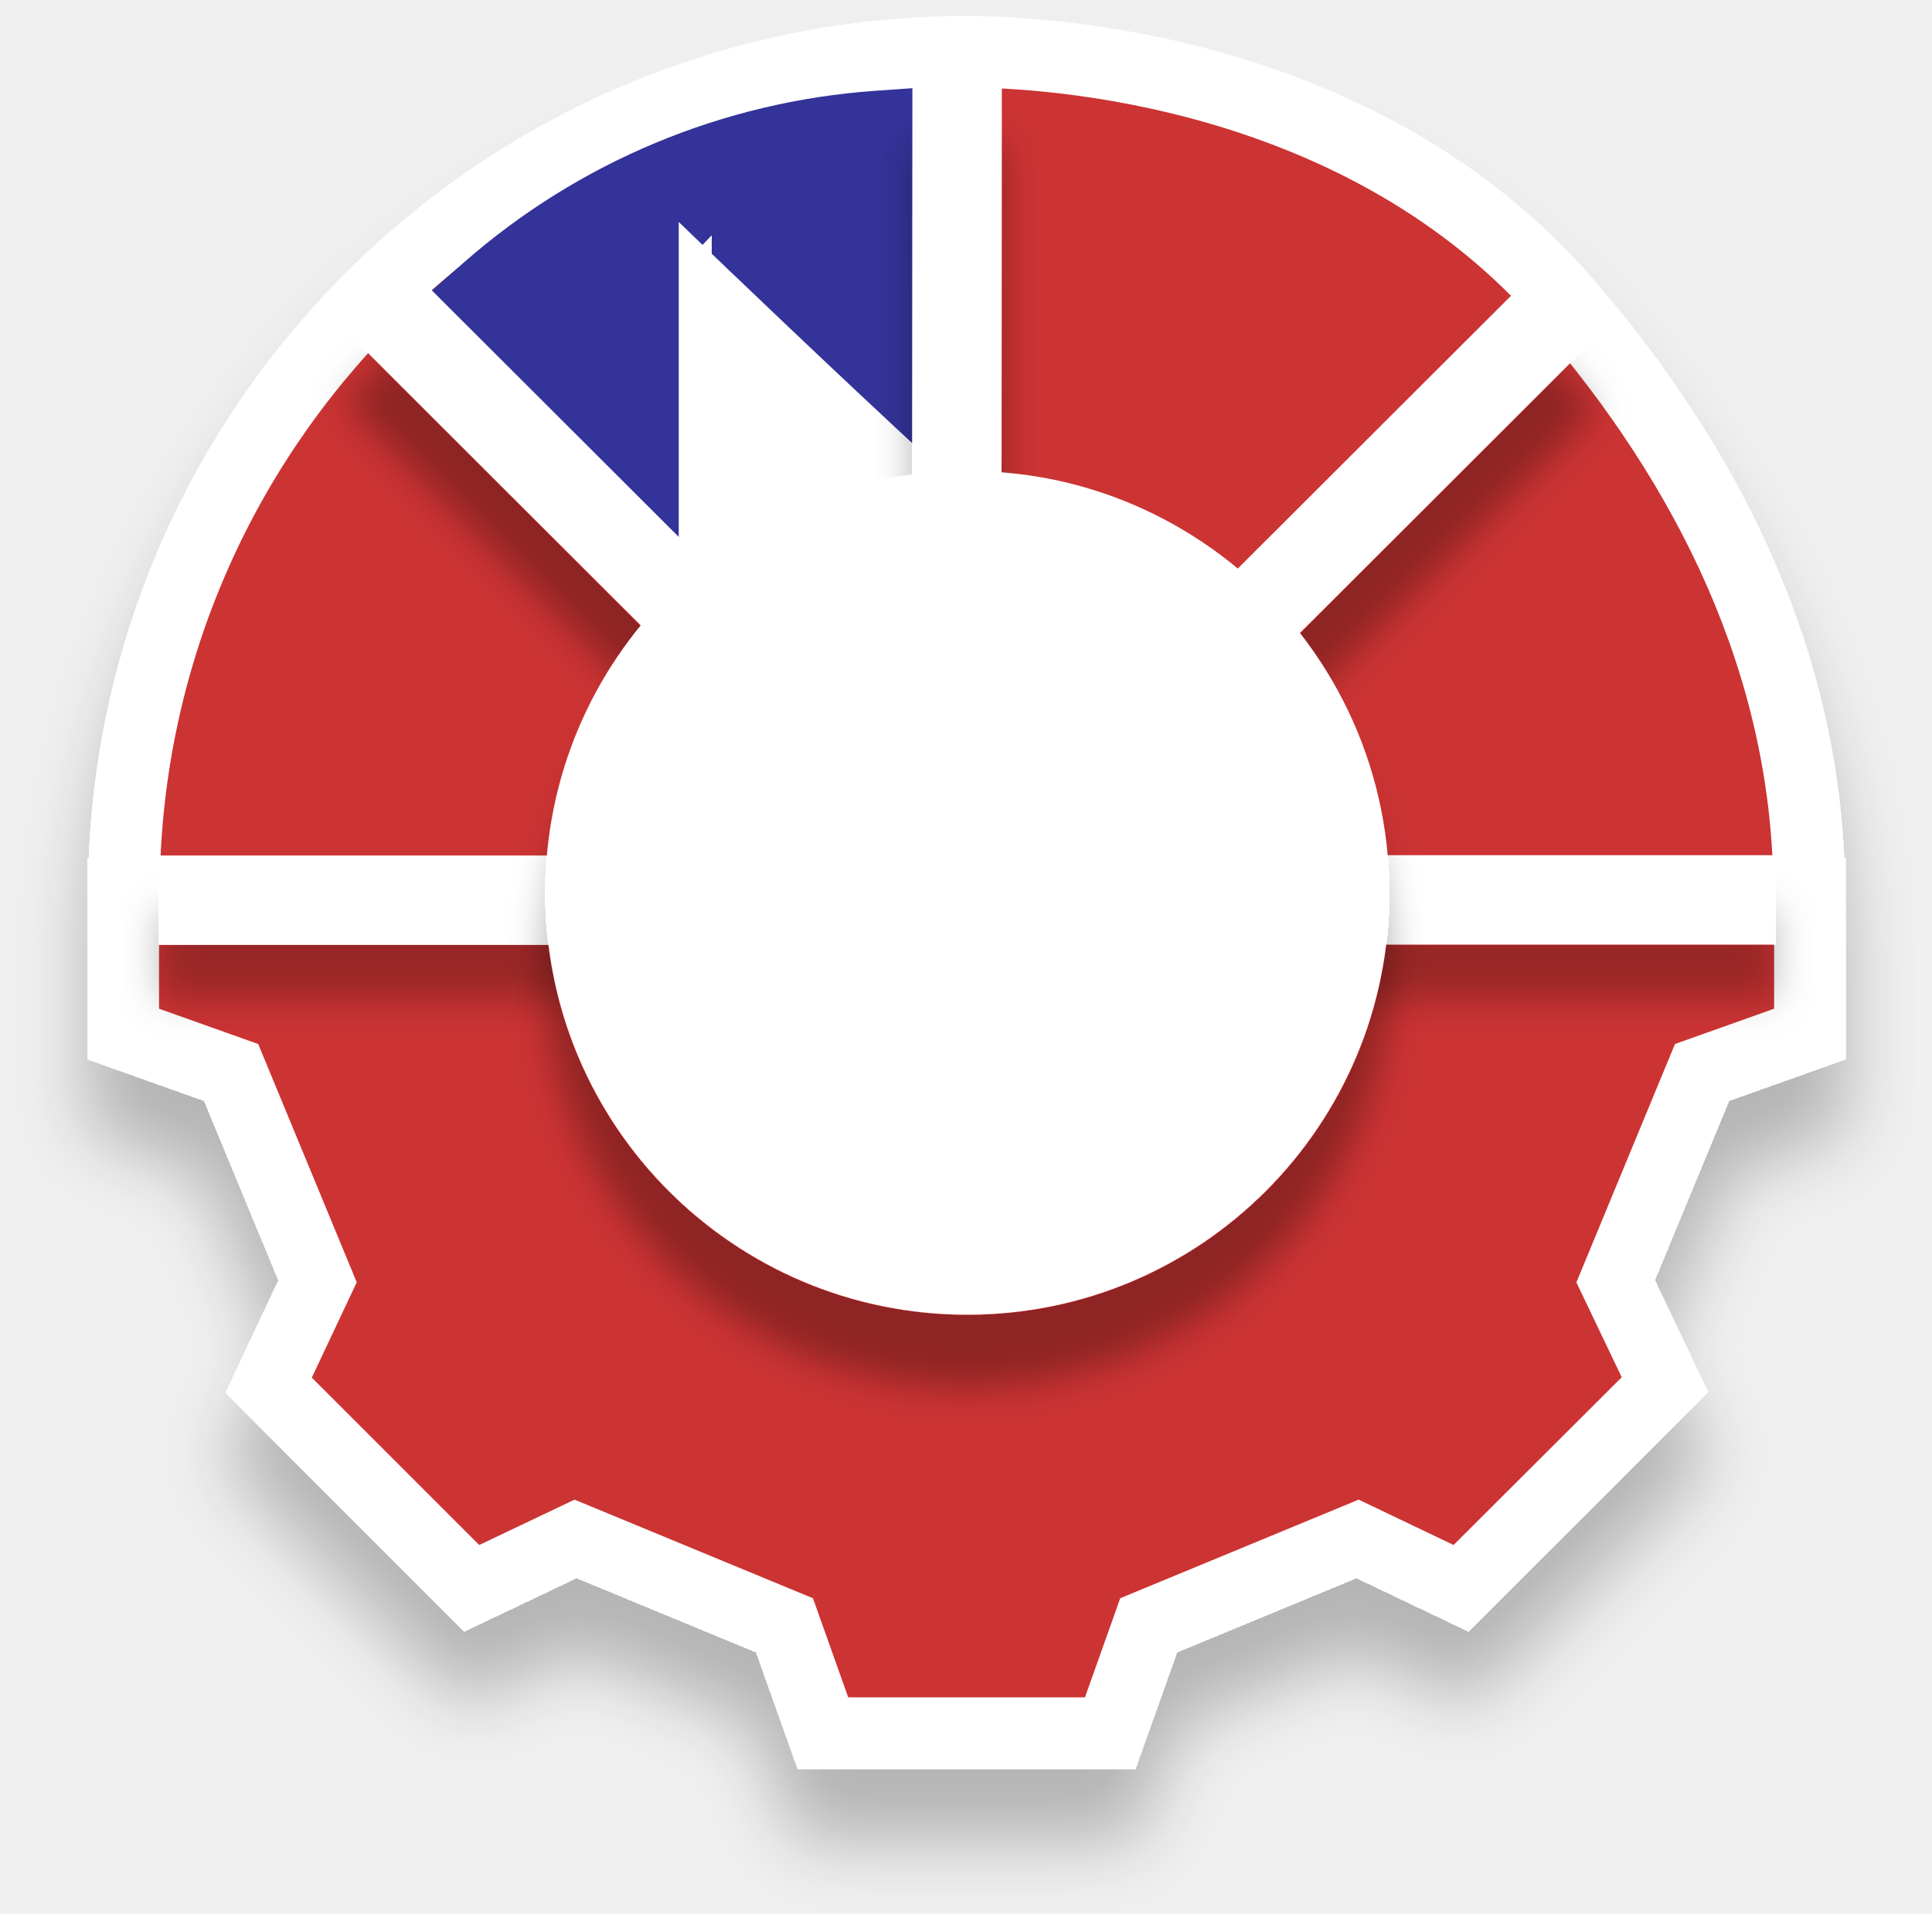
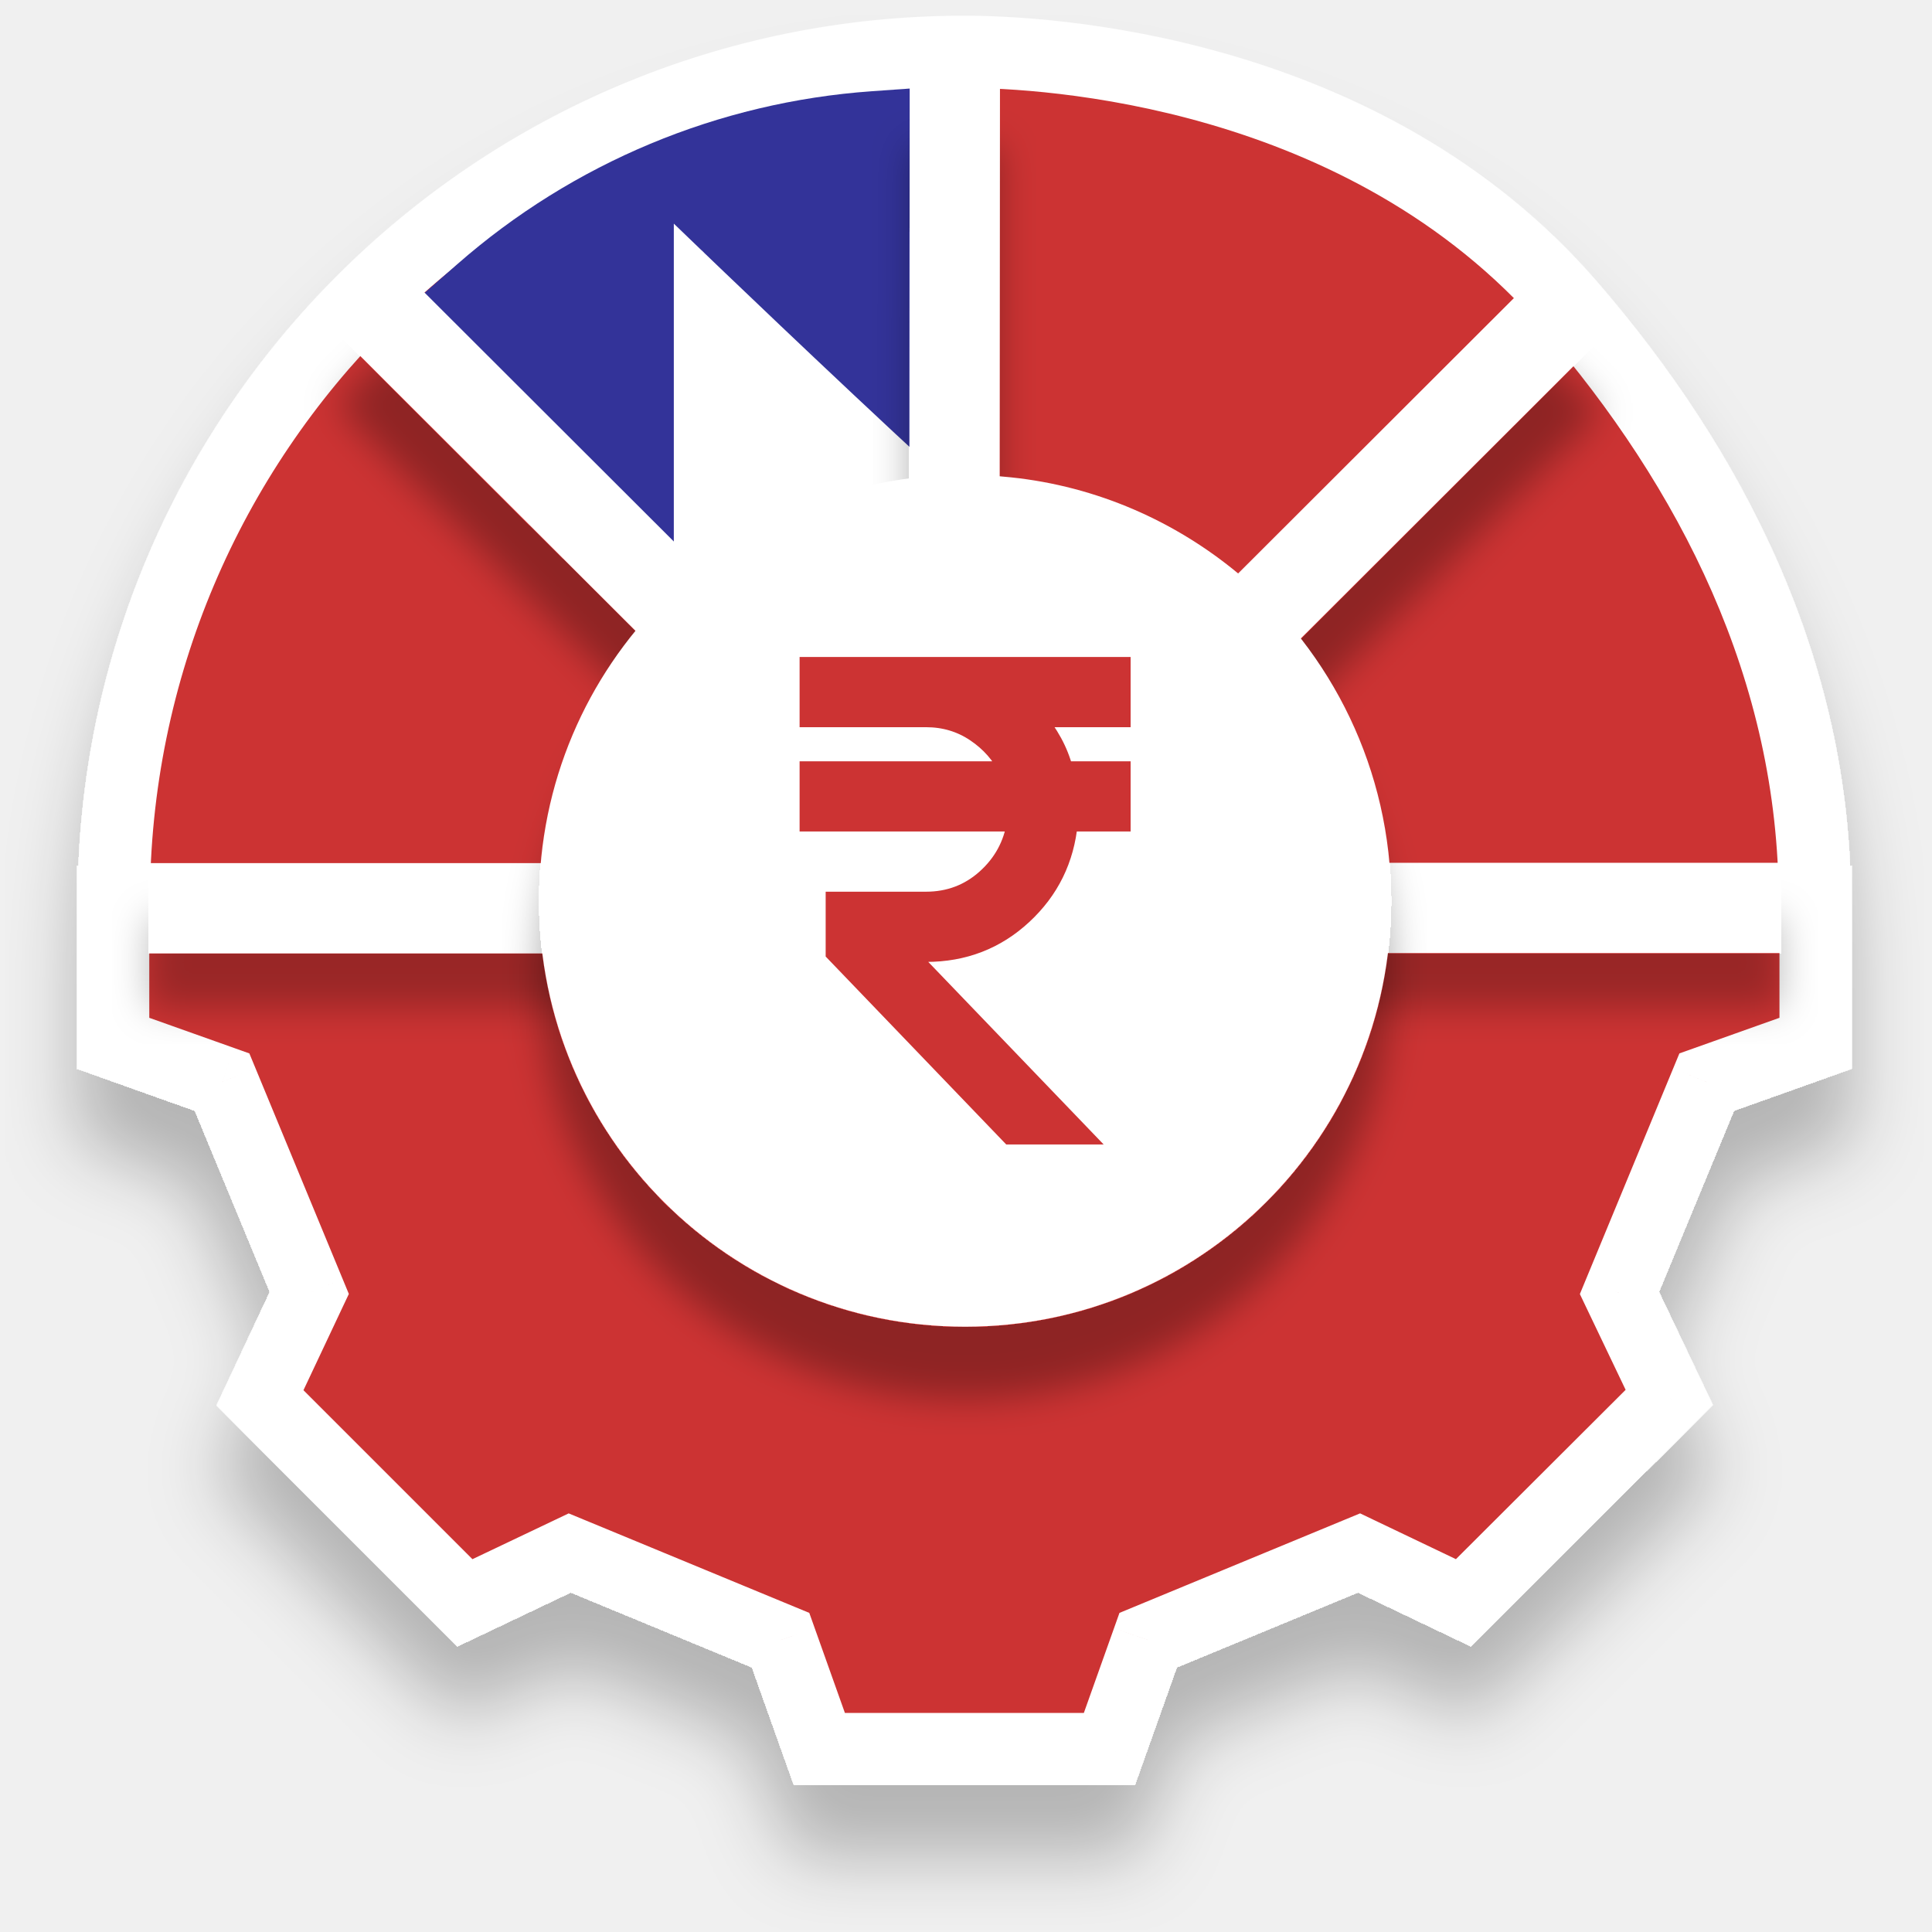
- <svg xmlns="http://www.w3.org/2000/svg" width="108" height="107" viewBox="0 0 108 107" fill="none">
-   <g filter="url(#filter0_d_2351_10769)">
-     <path fill-rule="evenodd" clip-rule="evenodd" d="M74.776 49.982C74.775 43.592 71.886 37.892 67.336 34.084C64.268 31.502 60.459 29.814 56.241 29.38C55.525 29.303 54.784 29.252 54.017 29.252C42.565 29.252 33.285 38.531 33.284 49.982H33.3C33.3 61.435 42.58 70.716 54.033 70.716C65.486 70.716 74.766 61.435 74.766 49.982H74.776ZM6.926 49.982C6.928 23.984 28.018 2.895 54.042 2.895C58.396 2.895 76.201 3.795 87.558 16.93C95.373 25.968 101.132 37.099 101.133 49.982H101.175V57.805L95.141 59.953L90.309 71.636L93.07 77.414L81.668 88.79L75.891 86.029L64.208 90.861L62.06 96.894H46.005L43.858 90.861L32.175 86.029L26.372 88.79L15.021 77.439L17.756 71.636L12.924 59.953L6.891 57.805V49.982H6.926Z" fill="#CC3333" />
-     <path d="M74.776 49.982V51.982H76.776L76.776 49.982L74.776 49.982ZM67.336 34.084L66.048 35.614L66.052 35.617L67.336 34.084ZM56.241 29.38L56.028 31.368L56.036 31.369L56.241 29.38ZM33.284 49.982L31.284 49.982L31.284 51.982H33.284V49.982ZM33.3 49.982H35.3V47.982H33.3V49.982ZM74.766 49.982V47.982H72.766V49.982H74.766ZM6.926 49.982V51.982H8.926L8.926 49.983L6.926 49.982ZM87.558 16.93L86.045 18.238L87.558 16.93ZM101.133 49.982L99.133 49.983L99.133 51.982H101.133V49.982ZM101.175 49.982H103.175V47.982H101.175V49.982ZM101.175 57.805L101.845 59.69L103.175 59.216V57.805H101.175ZM95.141 59.953L94.471 58.069L93.633 58.367L93.293 59.188L95.141 59.953ZM90.309 71.636L88.461 70.872L88.121 71.695L88.505 72.498L90.309 71.636ZM93.07 77.414L94.483 78.829L95.486 77.829L94.875 76.551L93.07 77.414ZM81.668 88.79L80.806 90.594L82.081 91.204L83.081 90.206L81.668 88.79ZM75.891 86.029L76.753 84.224L75.95 83.84L75.126 84.181L75.891 86.029ZM64.208 90.861L63.443 89.013L62.622 89.352L62.324 90.19L64.208 90.861ZM62.06 96.894V98.894H63.471L63.944 97.565L62.06 96.894ZM46.005 96.894L44.121 97.565L44.594 98.894H46.005V96.894ZM43.858 90.861L45.742 90.19L45.444 89.352L44.622 89.013L43.858 90.861ZM32.175 86.029L32.939 84.181L32.118 83.841L31.316 84.223L32.175 86.029ZM26.372 88.79L24.957 90.204L25.956 91.203L27.231 90.596L26.372 88.79ZM15.021 77.439L13.212 76.586L12.612 77.859L13.607 78.853L15.021 77.439ZM17.756 71.636L19.565 72.489L19.942 71.689L19.604 70.872L17.756 71.636ZM12.924 59.953L14.773 59.188L14.433 58.367L13.595 58.069L12.924 59.953ZM6.891 57.805H4.891V59.216L6.22 59.69L6.891 57.805ZM6.891 49.982V47.982H4.891V49.982H6.891ZM76.776 49.982C76.775 42.974 73.603 36.721 68.62 32.55L66.052 35.617C70.169 39.063 72.775 44.211 72.776 49.983L76.776 49.982ZM68.624 32.554C65.258 29.721 61.074 27.867 56.446 27.39L56.036 31.369C59.844 31.762 63.279 33.283 66.048 35.614L68.624 32.554ZM56.454 27.391C55.687 27.309 54.872 27.252 54.017 27.252V31.252C54.695 31.252 55.363 31.297 56.028 31.368L56.454 27.391ZM54.017 27.252C41.46 27.252 31.285 37.426 31.284 49.982L35.284 49.983C35.285 39.635 43.669 31.252 54.017 31.252V27.252ZM33.284 51.982H33.3V47.982H33.284V51.982ZM31.3 49.982C31.3 62.54 41.475 72.716 54.033 72.716V68.716C43.684 68.716 35.3 60.331 35.3 49.982H31.3ZM54.033 72.716C66.591 72.716 76.766 62.54 76.766 49.982H72.766C72.766 60.331 64.381 68.716 54.033 68.716V72.716ZM74.766 51.982H74.776V47.982H74.766V51.982ZM8.926 49.983C8.928 25.09 29.122 4.895 54.042 4.895V0.895C26.914 0.895 4.928 22.879 4.926 49.982L8.926 49.983ZM54.042 4.895C58.309 4.895 75.302 5.813 86.045 18.238L89.071 15.621C77.1 1.777 58.483 0.895 54.042 0.895V4.895ZM86.045 18.238C93.658 27.042 99.132 37.727 99.133 49.983L103.133 49.982C103.132 36.471 97.088 24.893 89.071 15.621L86.045 18.238ZM101.133 51.982H101.175V47.982H101.133V51.982ZM99.175 49.982V57.805H103.175V49.982H99.175ZM100.504 55.921L94.471 58.069L95.812 61.837L101.845 59.69L100.504 55.921ZM93.293 59.188L88.461 70.872L92.158 72.4L96.989 60.717L93.293 59.188ZM88.505 72.498L91.266 78.276L94.875 76.551L92.114 70.774L88.505 72.498ZM91.658 75.998L80.256 87.374L83.081 90.206L94.483 78.829L91.658 75.998ZM82.531 86.986L76.753 84.224L75.028 87.834L80.806 90.594L82.531 86.986ZM75.126 84.181L63.443 89.013L64.972 92.709L76.655 87.877L75.126 84.181ZM62.324 90.19L60.176 96.223L63.944 97.565L66.092 91.531L62.324 90.19ZM62.06 94.894H46.005V98.894H62.06V94.894ZM47.89 96.223L45.742 90.19L41.974 91.531L44.121 97.565L47.89 96.223ZM44.622 89.013L32.939 84.181L31.41 87.877L43.094 92.709L44.622 89.013ZM31.316 84.223L25.512 86.984L27.231 90.596L33.034 87.835L31.316 84.223ZM27.786 87.376L16.435 76.025L13.607 78.853L24.957 90.204L27.786 87.376ZM16.83 78.292L19.565 72.489L15.947 70.783L13.212 76.586L16.83 78.292ZM19.604 70.872L14.773 59.188L11.076 60.717L15.908 72.4L19.604 70.872ZM13.595 58.069L7.562 55.921L6.22 59.69L12.254 61.837L13.595 58.069ZM8.891 57.805V49.982H4.891V57.805H8.891ZM6.891 51.982H6.926V47.982H6.891V51.982Z" fill="white" />
+ <svg xmlns="http://www.w3.org/2000/svg" width="107" height="107" viewBox="0 0 107 107" fill="none">
+   <g filter="url(#filter0_d_2351_11537)">
+     <path fill-rule="evenodd" clip-rule="evenodd" d="M74.153 49.957C74.152 43.567 71.263 37.867 66.713 34.058C63.646 31.476 59.836 29.789 55.618 29.354C54.902 29.278 54.161 29.227 53.394 29.227C41.942 29.227 32.662 38.505 32.661 49.957H32.677C32.677 61.41 41.957 70.69 53.41 70.69C64.863 70.69 74.143 61.41 74.143 49.957H74.153ZM6.303 49.957C6.305 23.959 27.395 2.869 53.42 2.869C57.773 2.869 75.578 3.77 86.935 16.904C94.75 25.942 100.509 37.074 100.51 49.957H100.552V57.78L94.519 59.927L89.687 71.611L92.448 77.388L81.046 88.765L75.268 86.004L63.585 90.835L61.437 96.869H45.383L43.235 90.835L31.552 86.004L25.749 88.765L14.398 77.414L17.133 71.611L12.302 59.927L6.268 57.78V49.957H6.303Z" fill="#CC3333" />
+     <path d="M74.153 49.957V51.957H76.153L76.153 49.957L74.153 49.957ZM66.713 34.058L65.425 35.589L65.43 35.592L66.713 34.058ZM55.618 29.354L55.405 31.343L55.413 31.344L55.618 29.354ZM32.661 49.957L30.661 49.957L30.661 51.957H32.661V49.957ZM32.677 49.957H34.677V47.957H32.677V49.957ZM74.143 49.957V47.957H72.143V49.957H74.143ZM6.303 49.957V51.957H8.303L8.303 49.957L6.303 49.957ZM86.935 16.904L85.422 18.212L86.935 16.904ZM100.51 49.957L98.51 49.957L98.51 51.957H100.51V49.957ZM100.552 49.957H102.552V47.957H100.552V49.957ZM100.552 57.78L101.222 59.664L102.552 59.191V57.78H100.552ZM94.519 59.927L93.848 58.043L93.01 58.341L92.67 59.163L94.519 59.927ZM89.687 71.611L87.838 70.846L87.498 71.669L87.882 72.473L89.687 71.611ZM92.448 77.388L93.86 78.804L94.863 77.804L94.252 76.526L92.448 77.388ZM81.046 88.765L80.183 90.569L81.458 91.178L82.458 90.18L81.046 88.765ZM75.268 86.004L76.13 84.199L75.327 83.815L74.504 84.155L75.268 86.004ZM63.585 90.835L62.821 88.987L61.999 89.327L61.701 90.165L63.585 90.835ZM61.437 96.869V98.869H62.849L63.322 97.539L61.437 96.869ZM45.383 96.869L43.498 97.539L43.972 98.869H45.383V96.869ZM43.235 90.835L45.119 90.165L44.821 89.327L43.999 88.987L43.235 90.835ZM31.552 86.004L32.316 84.155L31.495 83.816L30.693 84.198L31.552 86.004ZM25.749 88.765L24.335 90.179L25.333 91.177L26.608 90.571L25.749 88.765ZM14.398 77.414L12.589 76.561L11.989 77.833L12.984 78.828L14.398 77.414ZM17.133 71.611L18.942 72.463L19.32 71.663L18.982 70.846L17.133 71.611ZM12.302 59.927L14.15 59.163L13.81 58.341L12.972 58.043L12.302 59.927ZM6.268 57.78H4.268V59.191L5.598 59.664L6.268 57.78ZM6.268 49.957V47.957H4.268V49.957H6.268ZM76.153 49.957C76.152 42.948 72.98 36.696 67.997 32.525L65.43 35.592C69.546 39.038 72.152 44.185 72.153 49.957L76.153 49.957ZM68.001 32.528C64.635 29.695 60.451 27.842 55.823 27.365L55.413 31.344C59.222 31.736 62.656 33.258 65.425 35.589L68.001 32.528ZM55.831 27.366C55.064 27.284 54.249 27.227 53.394 27.227V31.227C54.073 31.227 54.741 31.272 55.405 31.343L55.831 27.366ZM53.394 27.227C40.837 27.227 30.663 37.401 30.661 49.957L34.661 49.957C34.662 39.61 43.046 31.227 53.394 31.227V27.227ZM32.661 51.957H32.677V47.957H32.661V51.957ZM30.677 49.957C30.677 62.515 40.852 72.69 53.41 72.69V68.69C43.062 68.69 34.677 60.306 34.677 49.957H30.677ZM53.41 72.69C65.968 72.69 76.143 62.515 76.143 49.957H72.143C72.143 60.306 63.759 68.69 53.41 68.69V72.69ZM74.143 51.957H74.153V47.957H74.143V51.957ZM8.303 49.957C8.305 25.064 28.499 4.869 53.42 4.869V0.869C26.292 0.869 4.305 22.853 4.303 49.957L8.303 49.957ZM53.42 4.869C57.686 4.869 74.679 5.788 85.422 18.212L88.448 15.596C76.477 1.752 57.86 0.869 53.42 0.869V4.869ZM85.422 18.212C93.035 27.017 98.51 37.701 98.51 49.957L102.51 49.957C102.509 36.446 96.465 24.868 88.448 15.596L85.422 18.212ZM100.51 51.957H100.552V47.957H100.51V51.957ZM98.552 49.957V57.78H102.552V49.957H98.552ZM99.881 55.896L93.848 58.043L95.189 61.812L101.222 59.664L99.881 55.896ZM92.67 59.163L87.838 70.846L91.535 72.375L96.367 60.692L92.67 59.163ZM87.882 72.473L90.643 78.251L94.252 76.526L91.491 70.748L87.882 72.473ZM91.035 75.972L79.633 87.349L82.458 90.18L93.86 78.804L91.035 75.972ZM81.908 86.96L76.13 84.199L74.406 87.808L80.183 90.569L81.908 86.96ZM74.504 84.155L62.821 88.987L64.349 92.683L76.032 87.852L74.504 84.155ZM61.701 90.165L59.553 96.198L63.322 97.539L65.469 91.506L61.701 90.165ZM61.437 94.869H45.383V98.869H61.437V94.869ZM47.267 96.198L45.119 90.165L41.351 91.506L43.498 97.539L47.267 96.198ZM43.999 88.987L32.316 84.155L30.788 87.852L42.471 92.683L43.999 88.987ZM30.693 84.198L24.89 86.959L26.608 90.571L32.411 87.81L30.693 84.198ZM27.163 87.35L15.812 76L12.984 78.828L24.335 90.179L27.163 87.35ZM16.207 78.266L18.942 72.463L15.324 70.758L12.589 76.561L16.207 78.266ZM18.982 70.846L14.15 59.163L10.454 60.692L15.285 72.375L18.982 70.846ZM12.972 58.043L6.939 55.896L5.598 59.664L11.631 61.812L12.972 58.043ZM8.268 57.78V49.957H4.268V57.78H8.268ZM6.268 51.957H6.303V47.957H6.268V51.957Z" fill="white" />
  </g>
-   <path d="M54.675 29.716V4.668L48.901 5.078C40.409 5.681 32.348 9.046 25.948 14.659L21.936 18.177L40.062 35.749L54.675 29.716Z" fill="#333399" />
-   <path d="M39.302 32.312L38.441 33.212V31.966V14.76V13.585L39.287 14.399L38.941 14.76C39.287 14.399 39.287 14.399 39.287 14.399L39.287 14.4L39.288 14.4L39.292 14.404L39.307 14.418L39.366 14.475L39.594 14.694C39.793 14.885 40.084 15.164 40.452 15.516C41.187 16.219 42.227 17.212 43.447 18.37C45.887 20.688 49.047 23.668 51.925 26.319L52.867 27.187H51.586C49.873 27.187 47.414 27.819 45.047 28.797C42.679 29.776 40.496 31.064 39.302 32.312Z" fill="white" stroke="white" />
-   <g filter="url(#filter1_d_2351_10769)">
-     <path d="M21.067 16.699L37.849 33.456" stroke="white" stroke-width="5" stroke-miterlimit="10" stroke-linejoin="bevel" />
+   <path d="M54.052 29.691V4.643L48.278 5.053C39.786 5.655 31.725 9.02 25.325 14.633L21.314 18.151L39.438 35.723L54.052 29.691Z" fill="#333399" />
+   <path d="M38.679 32.287L37.818 33.187V31.941V14.734V13.56L38.664 14.374L38.318 14.734C38.664 14.374 38.664 14.374 38.664 14.374L38.665 14.374L38.666 14.375L38.669 14.379L38.684 14.393L38.743 14.449L38.971 14.668C39.17 14.86 39.461 15.139 39.829 15.49C40.564 16.193 41.604 17.186 42.824 18.345C45.264 20.663 48.424 23.642 51.302 26.294L52.244 27.161H50.964C49.25 27.161 46.791 27.793 44.425 28.772C42.056 29.751 39.873 31.038 38.679 32.287Z" fill="white" stroke="white" />
+   <g filter="url(#filter1_d_2351_11537)">
+     <path d="M20.444 16.674L37.226 33.43" stroke="white" stroke-width="5" stroke-miterlimit="10" stroke-linejoin="bevel" />
  </g>
-   <g filter="url(#filter2_d_2351_10769)">
-     <path d="M87.438 17.102L70.656 33.858" stroke="white" stroke-width="5" stroke-miterlimit="10" stroke-linejoin="bevel" />
+   <g filter="url(#filter2_d_2351_11537)">
+     <path d="M86.815 17.076L70.033 33.833" stroke="white" stroke-width="5" stroke-miterlimit="10" stroke-linejoin="bevel" />
  </g>
-   <g filter="url(#filter3_d_2351_10769)">
-     <path d="M53.504 4.072L53.486 27.787" stroke="white" stroke-width="5" stroke-miterlimit="10" stroke-linejoin="bevel" />
+   <g filter="url(#filter3_d_2351_11537)">
+     <path d="M52.882 4.047L52.864 27.762" stroke="white" stroke-width="5" stroke-miterlimit="10" stroke-linejoin="bevel" />
  </g>
-   <g filter="url(#filter4_d_2351_10769)">
-     <path d="M33.547 50.328L8.865 50.328" stroke="white" stroke-width="5" stroke-miterlimit="10" stroke-linejoin="bevel" />
+   <g filter="url(#filter4_d_2351_11537)">
+     <path d="M32.925 50.303L8.242 50.303" stroke="white" stroke-width="5" stroke-miterlimit="10" stroke-linejoin="bevel" />
  </g>
-   <g filter="url(#filter5_d_2351_10769)">
-     <path d="M99.27 50.31L74.714 50.31" stroke="white" stroke-width="5" stroke-miterlimit="10" stroke-linejoin="bevel" />
+   <g filter="url(#filter5_d_2351_11537)">
+     <path d="M98.647 50.285L74.091 50.285" stroke="white" stroke-width="5" stroke-miterlimit="10" stroke-linejoin="bevel" />
  </g>
-   <g filter="url(#filter6_d_2351_10769)">
-     <path d="M77.666 49.909C77.666 62.942 67.106 73.502 54.074 73.502C41.041 73.502 30.481 62.942 30.481 49.909C30.481 36.876 41.041 26.316 54.074 26.316C54.917 26.316 55.761 26.375 56.605 26.462C61.376 26.956 65.739 28.905 69.23 31.815C74.379 36.149 77.666 42.666 77.666 49.909Z" fill="white" />
+   <g filter="url(#filter6_d_2351_11537)">
+     <path d="M77.044 49.884C77.044 62.917 66.484 73.477 53.451 73.477C40.418 73.477 29.858 62.917 29.858 49.884C29.858 36.851 40.418 26.291 53.451 26.291C54.295 26.291 55.138 26.349 55.982 26.436C60.753 26.931 65.116 28.88 68.607 31.789C73.756 36.124 77.044 42.64 77.044 49.884Z" fill="white" />
  </g>
+   <path d="M55.942 62.885L46.228 52.774V49.885H51.284C52.56 49.885 53.661 49.469 54.588 48.639C55.515 47.808 56.075 46.779 56.267 45.551H44.784V42.663H55.834C55.425 41.82 54.817 41.128 54.01 40.586C53.204 40.044 52.295 39.774 51.284 39.774H44.784V36.885H62.117V39.774H57.423C57.76 40.183 58.061 40.628 58.326 41.11C58.59 41.591 58.795 42.109 58.94 42.663H62.117V45.551H59.192C59 47.598 58.157 49.313 56.664 50.697C55.172 52.081 53.378 52.774 51.284 52.774H50.237L59.951 62.885H55.942Z" fill="#CC3333" stroke="#CC3333" />
  <defs>
-     <filter id="filter0_d_2351_10769" x="0.891" y="0.895" width="106.284" height="106" filterUnits="userSpaceOnUse" color-interpolation-filters="sRGB">
+     <filter id="filter0_d_2351_11537" x="0.268" y="0.869" width="106.283" height="106" filterUnits="userSpaceOnUse" color-interpolation-filters="sRGB">
      <feFlood flood-opacity="0" result="BackgroundImageFix" />
      <feColorMatrix in="SourceAlpha" type="matrix" values="0 0 0 0 0 0 0 0 0 0 0 0 0 0 0 0 0 0 127 0" result="hardAlpha" />
      <feOffset dy="4" />
      <feGaussianBlur stdDeviation="2" />
      <feComposite in2="hardAlpha" operator="out" />
      <feColorMatrix type="matrix" values="0 0 0 0 0 0 0 0 0 0 0 0 0 0 0 0 0 0 0.25 0" />
-       <feBlend mode="normal" in2="BackgroundImageFix" result="effect1_dropShadow_2351_10769" />
-       <feBlend mode="normal" in="SourceGraphic" in2="effect1_dropShadow_2351_10769" result="shape" />
+       <feBlend mode="normal" in2="BackgroundImageFix" result="effect1_dropShadow_2351_11537" />
+       <feBlend mode="normal" in="SourceGraphic" in2="effect1_dropShadow_2351_11537" result="shape" />
    </filter>
-     <filter id="filter1_d_2351_10769" x="17.3" y="14.93" width="24.315" height="26.295" filterUnits="userSpaceOnUse" color-interpolation-filters="sRGB">
+     <filter id="filter1_d_2351_11537" x="16.678" y="14.904" width="24.315" height="26.295" filterUnits="userSpaceOnUse" color-interpolation-filters="sRGB">
      <feFlood flood-opacity="0" result="BackgroundImageFix" />
      <feColorMatrix in="SourceAlpha" type="matrix" values="0 0 0 0 0 0 0 0 0 0 0 0 0 0 0 0 0 0 127 0" result="hardAlpha" />
      <feOffset dy="4" />
      <feGaussianBlur stdDeviation="1" />
      <feComposite in2="hardAlpha" operator="out" />
      <feColorMatrix type="matrix" values="0 0 0 0 0 0 0 0 0 0 0 0 0 0 0 0 0 0 0.3 0" />
-       <feBlend mode="normal" in2="BackgroundImageFix" result="effect1_dropShadow_2351_10769" />
-       <feBlend mode="normal" in="SourceGraphic" in2="effect1_dropShadow_2351_10769" result="shape" />
+       <feBlend mode="normal" in2="BackgroundImageFix" result="effect1_dropShadow_2351_11537" />
+       <feBlend mode="normal" in="SourceGraphic" in2="effect1_dropShadow_2351_11537" result="shape" />
    </filter>
-     <filter id="filter2_d_2351_10769" x="66.89" y="15.332" width="24.315" height="26.295" filterUnits="userSpaceOnUse" color-interpolation-filters="sRGB">
+     <filter id="filter2_d_2351_11537" x="66.267" y="15.307" width="24.315" height="26.295" filterUnits="userSpaceOnUse" color-interpolation-filters="sRGB">
      <feFlood flood-opacity="0" result="BackgroundImageFix" />
      <feColorMatrix in="SourceAlpha" type="matrix" values="0 0 0 0 0 0 0 0 0 0 0 0 0 0 0 0 0 0 127 0" result="hardAlpha" />
      <feOffset dy="4" />
      <feGaussianBlur stdDeviation="1" />
      <feComposite in2="hardAlpha" operator="out" />
      <feColorMatrix type="matrix" values="0 0 0 0 0 0 0 0 0 0 0 0 0 0 0 0 0 0 0.3 0" />
-       <feBlend mode="normal" in2="BackgroundImageFix" result="effect1_dropShadow_2351_10769" />
-       <feBlend mode="normal" in="SourceGraphic" in2="effect1_dropShadow_2351_10769" result="shape" />
+       <feBlend mode="normal" in2="BackgroundImageFix" result="effect1_dropShadow_2351_11537" />
+       <feBlend mode="normal" in="SourceGraphic" in2="effect1_dropShadow_2351_11537" result="shape" />
    </filter>
-     <filter id="filter3_d_2351_10769" x="48.986" y="4.07" width="9.018" height="29.719" filterUnits="userSpaceOnUse" color-interpolation-filters="sRGB">
+     <filter id="filter3_d_2351_11537" x="48.364" y="4.045" width="9.018" height="29.719" filterUnits="userSpaceOnUse" color-interpolation-filters="sRGB">
      <feFlood flood-opacity="0" result="BackgroundImageFix" />
      <feColorMatrix in="SourceAlpha" type="matrix" values="0 0 0 0 0 0 0 0 0 0 0 0 0 0 0 0 0 0 127 0" result="hardAlpha" />
      <feOffset dy="4" />
      <feGaussianBlur stdDeviation="1" />
      <feComposite in2="hardAlpha" operator="out" />
      <feColorMatrix type="matrix" values="0 0 0 0 0 0 0 0 0 0 0 0 0 0 0 0 0 0 0.3 0" />
-       <feBlend mode="normal" in2="BackgroundImageFix" result="effect1_dropShadow_2351_10769" />
-       <feBlend mode="normal" in="SourceGraphic" in2="effect1_dropShadow_2351_10769" result="shape" />
+       <feBlend mode="normal" in2="BackgroundImageFix" result="effect1_dropShadow_2351_11537" />
+       <feBlend mode="normal" in="SourceGraphic" in2="effect1_dropShadow_2351_11537" result="shape" />
    </filter>
-     <filter id="filter4_d_2351_10769" x="6.865" y="47.828" width="28.683" height="10" filterUnits="userSpaceOnUse" color-interpolation-filters="sRGB">
+     <filter id="filter4_d_2351_11537" x="6.242" y="47.803" width="28.683" height="10" filterUnits="userSpaceOnUse" color-interpolation-filters="sRGB">
      <feFlood flood-opacity="0" result="BackgroundImageFix" />
      <feColorMatrix in="SourceAlpha" type="matrix" values="0 0 0 0 0 0 0 0 0 0 0 0 0 0 0 0 0 0 127 0" result="hardAlpha" />
      <feOffset dy="3" />
      <feGaussianBlur stdDeviation="1" />
      <feComposite in2="hardAlpha" operator="out" />
      <feColorMatrix type="matrix" values="0 0 0 0 0 0 0 0 0 0 0 0 0 0 0 0 0 0 0.25 0" />
-       <feBlend mode="normal" in2="BackgroundImageFix" result="effect1_dropShadow_2351_10769" />
-       <feBlend mode="normal" in="SourceGraphic" in2="effect1_dropShadow_2351_10769" result="shape" />
+       <feBlend mode="normal" in2="BackgroundImageFix" result="effect1_dropShadow_2351_11537" />
+       <feBlend mode="normal" in="SourceGraphic" in2="effect1_dropShadow_2351_11537" result="shape" />
    </filter>
-     <filter id="filter5_d_2351_10769" x="72.714" y="47.81" width="28.556" height="10" filterUnits="userSpaceOnUse" color-interpolation-filters="sRGB">
+     <filter id="filter5_d_2351_11537" x="72.091" y="47.785" width="28.556" height="10" filterUnits="userSpaceOnUse" color-interpolation-filters="sRGB">
      <feFlood flood-opacity="0" result="BackgroundImageFix" />
      <feColorMatrix in="SourceAlpha" type="matrix" values="0 0 0 0 0 0 0 0 0 0 0 0 0 0 0 0 0 0 127 0" result="hardAlpha" />
      <feOffset dy="3" />
      <feGaussianBlur stdDeviation="1" />
      <feComposite in2="hardAlpha" operator="out" />
      <feColorMatrix type="matrix" values="0 0 0 0 0 0 0 0 0 0 0 0 0 0 0 0 0 0 0.25 0" />
-       <feBlend mode="normal" in2="BackgroundImageFix" result="effect1_dropShadow_2351_10769" />
-       <feBlend mode="normal" in="SourceGraphic" in2="effect1_dropShadow_2351_10769" result="shape" />
+       <feBlend mode="normal" in2="BackgroundImageFix" result="effect1_dropShadow_2351_11537" />
+       <feBlend mode="normal" in="SourceGraphic" in2="effect1_dropShadow_2351_11537" result="shape" />
    </filter>
-     <filter id="filter6_d_2351_10769" x="28.481" y="26.316" width="51.185" height="53.185" filterUnits="userSpaceOnUse" color-interpolation-filters="sRGB">
+     <filter id="filter6_d_2351_11537" x="27.858" y="26.291" width="51.185" height="53.185" filterUnits="userSpaceOnUse" color-interpolation-filters="sRGB">
      <feFlood flood-opacity="0" result="BackgroundImageFix" />
      <feColorMatrix in="SourceAlpha" type="matrix" values="0 0 0 0 0 0 0 0 0 0 0 0 0 0 0 0 0 0 127 0" result="hardAlpha" />
      <feOffset dy="4" />
      <feGaussianBlur stdDeviation="1" />
      <feComposite in2="hardAlpha" operator="out" />
      <feColorMatrix type="matrix" values="0 0 0 0 0 0 0 0 0 0 0 0 0 0 0 0 0 0 0.3 0" />
-       <feBlend mode="normal" in2="BackgroundImageFix" result="effect1_dropShadow_2351_10769" />
-       <feBlend mode="normal" in="SourceGraphic" in2="effect1_dropShadow_2351_10769" result="shape" />
+       <feBlend mode="normal" in2="BackgroundImageFix" result="effect1_dropShadow_2351_11537" />
+       <feBlend mode="normal" in="SourceGraphic" in2="effect1_dropShadow_2351_11537" result="shape" />
    </filter>
  </defs>
</svg>
